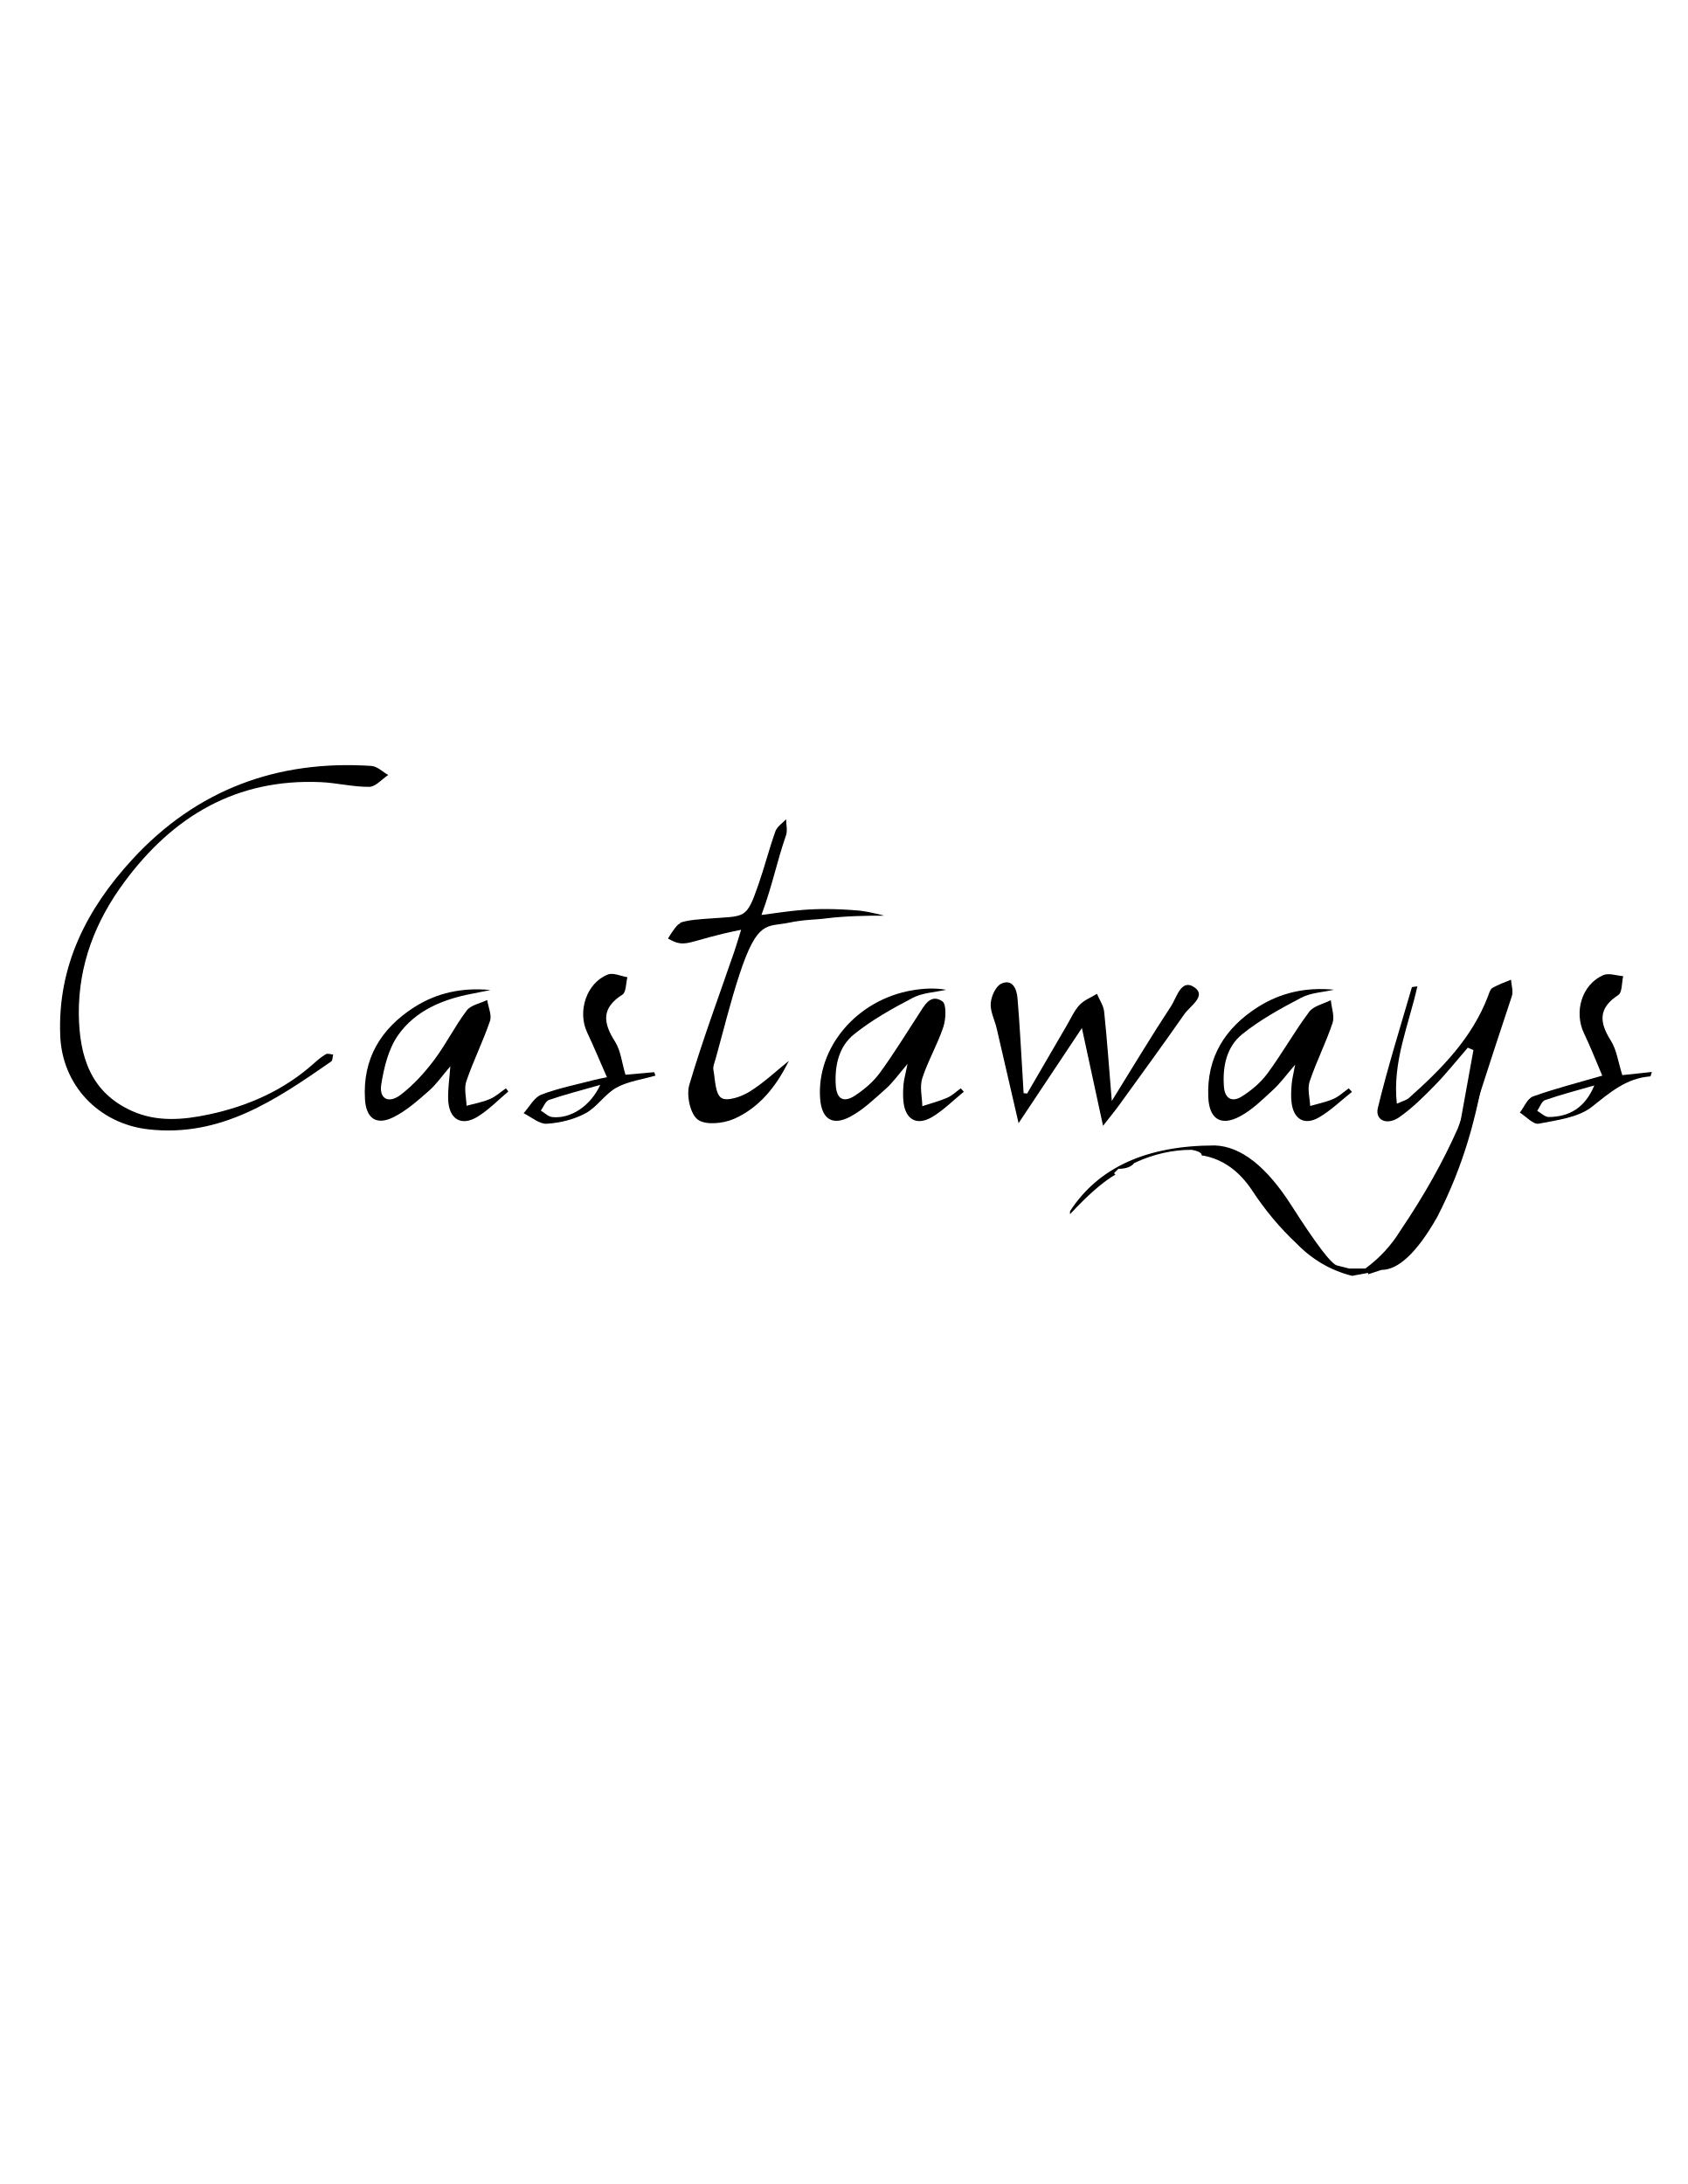
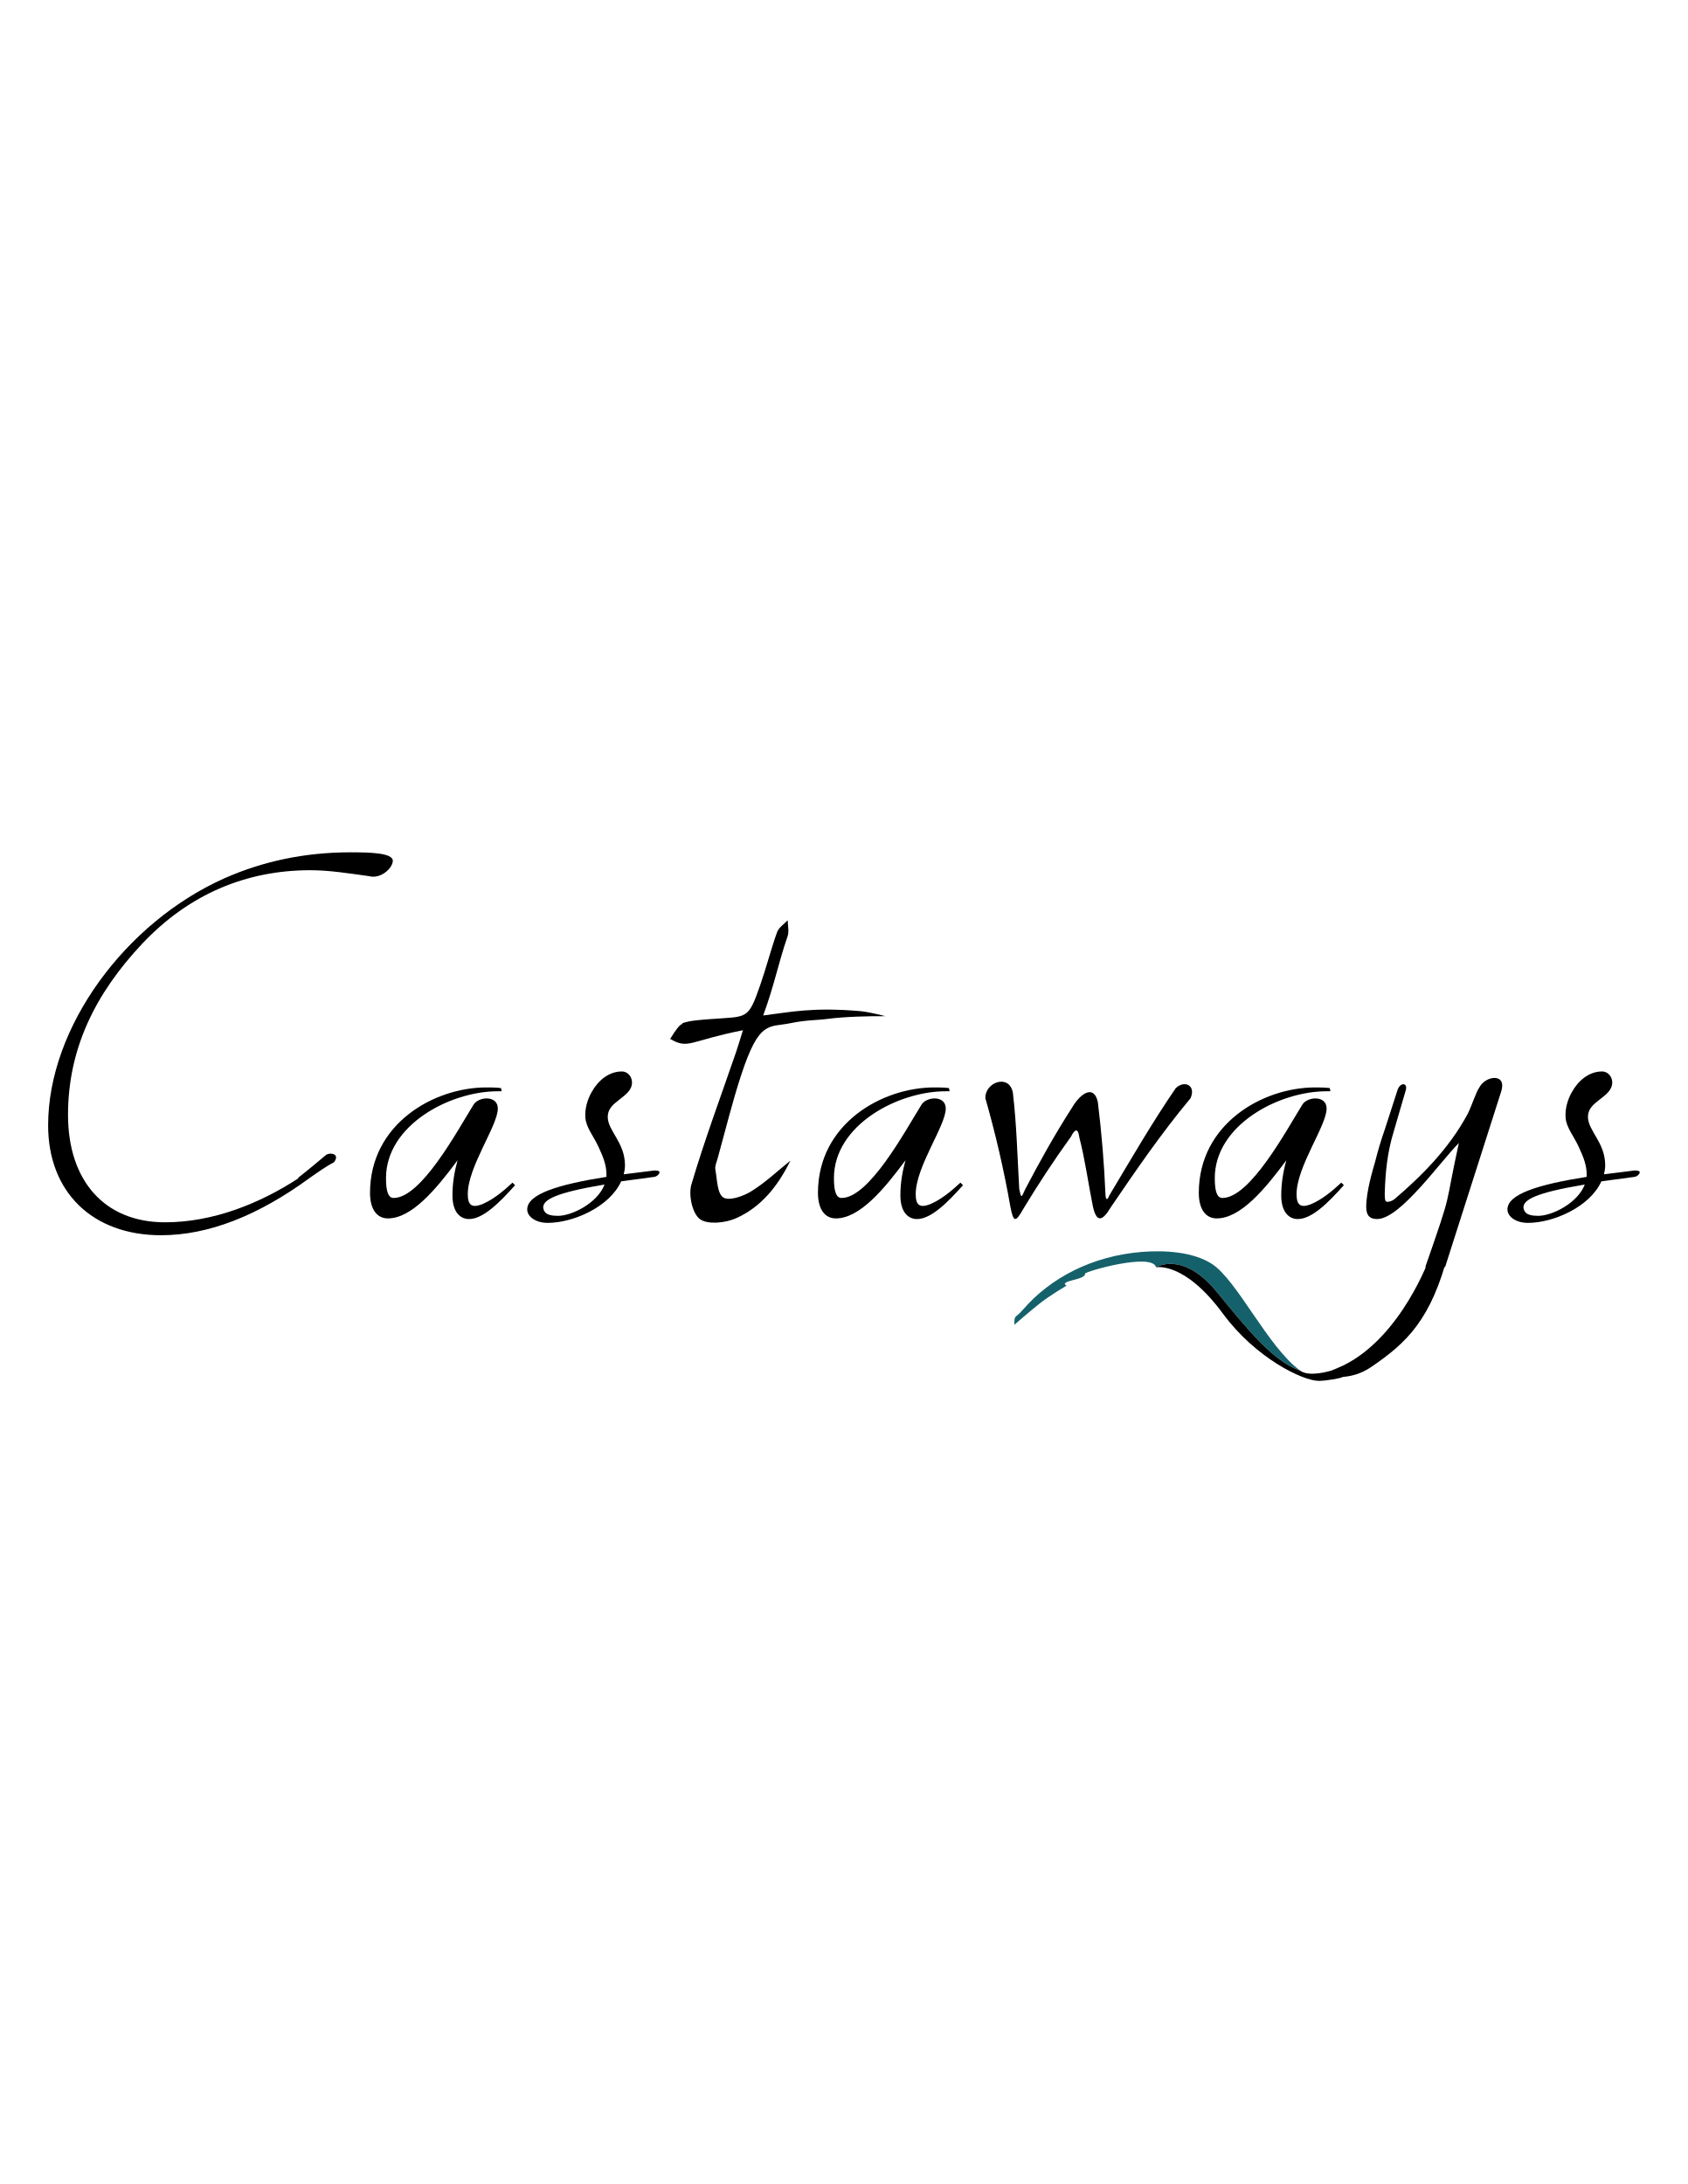
<svg xmlns="http://www.w3.org/2000/svg" version="1.1" id="Layer_1" x="0px" y="0px" width="612px" height="792px" viewBox="0 0 612 792" enable-background="new 0 0 612 792" xml:space="preserve">
  <g>
+     <path d="M121.327,418.729c0.721,0.537,0.721,1.44-0.179,2.703c-2.705,1.442-5.592,3.429-8.657,5.592   c-18.936,13.886-36.97,20.919-54.103,20.919c-24.887,0-40.938-15.69-40.938-39.857c0-35.524,27.953-73.577,64.021-89.627   c13.885-6.132,29.035-9.38,45.626-9.38c6.852,0,15.329,0.18,15.329,3.065c0,2.346-3.427,5.772-7.033,5.772   c-0.362,0-0.902,0-1.445-0.178c-7.933-1.085-14.606-2.166-21.459-2.166c-22.903,0-43.823,8.476-60.956,26.69   S24.664,380.496,24.664,404.3c0,23.806,13.165,38.954,35.167,38.954c17.494,0,34.445-6.852,48.511-16.052h-0.36   c4.146-3.246,7.755-6.312,9.918-8.115C118.802,418.188,120.425,418.188,121.327,418.729z" />
+     <path d="M186.76,429.792c-5.559,6.255-11.583,12.279-16.681,12.279c-3.245,0-6.023-2.55-6.023-8.571   c0-4.404,0.694-8.574,1.852-12.743c-7.877,10.655-16.681,21.082-25.254,21.082c-3.937,0-6.486-3.243-6.486-9.268   c0-25.022,23.168-38.228,42.167-38.228c1.622,0,3.476,0,5.328,0.232l0.232,1.158h-1.391c-17.376,0-40.544,12.278-40.544,31.509   c0,5.099,0.926,7.184,2.78,7.184c9.963,0,22.937-24.097,28.961-33.829c1.854-3.011,8.804-3.476,8.804,1.391   c0,6.257-10.888,21.085-10.888,31.047c0,3.94,1.391,5.099,5.097,3.708c3.938-1.623,7.645-4.634,11.12-7.877L186.76,429.792z" />
+     <path d="M212.25,405.231c-0.232-3.011,0.694-6.486,2.317-9.268c2.317-4.17,6.254-7.413,10.888-7.413   c2.317,0,3.708,2.085,3.708,3.94c0,3.011-2.549,4.631-4.866,6.486c-2.084,1.62-3.937,3.243-3.937,6.024   c0,5.096,6.254,9.266,6.254,17.607c0,1.158-0.229,2.316-0.461,3.243l11.121-1.391c1.391,0,1.852,0.231,1.852,0.696   c0,0.462-0.694,1.391-1.852,1.62l-12.047,1.623c-4.172,9.269-17.377,15.061-26.646,15.061c-4.401,0-7.416-2.316-7.416-4.866   c0-5.561,11.124-9.036,28.73-11.817v-0.926c0-3.243-1.158-6.254-2.778-9.729C215.261,411.95,212.482,408.939,212.25,405.231z    M202.288,440.913c5.096,0,14.363-4.635,16.913-11.354c-18.071,3.012-22.244,5.561-22.244,8.342   C197.189,439.061,197.422,440.913,202.288,440.913z" />
+     <path d="M349.179,429.792c-5.56,6.255-11.581,12.279-16.68,12.279c-3.243,0-6.025-2.55-6.025-8.571   c0-4.404,0.697-8.574,1.855-12.743c-7.877,10.655-16.684,21.082-25.255,21.082c-3.939,0-6.486-3.243-6.486-9.268   c0-25.022,23.167-38.228,42.168-38.228c1.62,0,3.476,0,5.328,0.232l0.231,1.158h-1.391c-17.377,0-40.547,12.278-40.547,31.509   c0,5.099,0.929,7.184,2.781,7.184c9.962,0,22.938-24.097,28.963-33.829c1.852-3.011,8.803-3.476,8.803,1.391   c0,6.257-10.891,21.085-10.891,31.047c0,3.94,1.391,5.099,5.099,3.708c3.939-1.623,7.645-4.634,11.12-7.877L349.179,429.792z" />
+     <path d="M367.254,396.196c1.391,11.816,1.623,22.938,2.316,34.987c0.697,3.243,0.697,3.475,2.088,0.229   c5.328-10.194,10.888-20.155,17.146-29.886c3.011-5.099,7.877-8.342,9.265-1.855c1.391,11.354,2.317,22.477,2.781,33.829   c0.232,2.317,0.927,1.158,1.392,0c7.877-13.208,15.521-26.413,24.096-38.924c3.243-3.015,7.413-0.927,5.328,3.704   c-10.427,12.512-19.694,25.952-28.963,39.621c-2.778,4.635-5.096,6.022-6.486-0.696c-1.623-8.109-2.781-16.681-4.866-24.79   c-0.462-3.476-1.62-3.011-3.011-0.232c-6.024,8.342-11.817,17.146-17.146,25.951c-3.011,5.328-3.707,5.328-4.866-0.696   c-2.316-13.205-5.328-26.181-9.035-39.157C357.06,392.491,365.866,389.245,367.254,396.196z" />
+     <path d="M487.273,429.792c-5.561,6.255-11.586,12.279-16.685,12.279c-3.243,0-6.021-2.55-6.021-8.571   c0-4.404,0.694-8.574,1.853-12.743c-7.877,10.655-16.681,21.082-25.255,21.082c-3.937,0-6.486-3.243-6.486-9.268   c0-25.022,23.17-38.228,42.168-38.228c1.62,0,3.476,0,5.327,0.232l0.232,1.158h-1.391c-17.377,0-40.544,12.278-40.544,31.509   c0,5.099,0.926,7.184,2.778,7.184c9.965,0,22.938-24.097,28.963-33.829c1.852-3.011,8.803-3.476,8.803,1.391   c0,6.257-10.888,21.085-10.888,31.047c0,3.94,1.391,5.099,5.096,3.708c3.939-1.623,7.647-4.634,11.123-7.877L487.273,429.792z" />
+     <path d="M567.674,405.231c-0.232-3.011,0.694-6.486,2.317-9.268c2.316-4.17,6.254-7.413,10.888-7.413   c2.317,0,3.708,2.085,3.708,3.94c0,3.011-2.55,4.631-4.866,6.486c-2.085,1.62-3.938,3.243-3.938,6.024   c0,5.096,6.254,9.266,6.254,17.607c0,1.158-0.231,2.316-0.461,3.243l11.12-1.391c1.391,0,1.853,0.231,1.853,0.696   c0,0.462-0.694,1.391-1.853,1.62l-12.05,1.623c-4.169,9.269-17.374,15.061-26.643,15.061c-4.401,0-7.415-2.316-7.415-4.866   c0-5.561,11.12-9.036,28.73-11.817v-0.926c0-3.243-1.159-6.254-2.782-9.729C570.685,411.95,567.903,408.939,567.674,405.231z    M557.709,440.913c5.099,0,14.367-4.635,16.916-11.354c-18.074,3.012-22.244,5.561-22.244,8.342   C552.613,439.061,552.846,440.913,557.709,440.913z" />
+     <path fill-rule="evenodd" clip-rule="evenodd" d="M286.602,420.88c-4.468,9.116-10.602,16.924-19.842,20.954   c-3.841,1.677-10.233,2.337-13.021,0.229c-2.733-2.064-4.151-8.767-3.044-12.519c4.797-16.228,10.737-32.12,16.24-48.141   c0.767-2.237,1.418-4.513,2.447-7.807c-19.688,3.925-19.688,7.015-26.383,3.152c4.377-7.207,4.477-4.711,4.377-5.664   c2.573-1.03,7.21-1.29,10.532-1.54c13.193-0.997,13.313,0.396,17.767-12.391c2.196-6.317,3.837-12.828,6.091-19.12   c0.603-1.683,2.528-2.896,3.85-4.321c0.015,1.949,0.564,4.083-0.037,5.818c-3.415,9.85-4.739,17.519-8.854,28.721   c9.672-1.183,17.782-3.113,35.527-1.545c4.121,0.515,8.755,1.803,8.755,1.803c-5.566-0.039-14.505,0.124-21.013,0.991   c-3.862,0.515-7.569,0.337-13.386,1.545c-7.883,1.635-11.286-1.285-17.887,18.883c-3.258,9.954-5.735,20.164-8.547,30.265   c-0.359,1.291-1.014,2.698-0.788,3.914c0.658,3.573,0.643,8.686,2.878,10.142c2.082,1.356,7.204-0.423,10.119-2.226   C277.476,428.878,281.898,424.653,286.602,420.88z" />
+     <path d="M516.773,459.562c10.427-29.889,6.646-19.808,12.205-45.062c-6.95,6.95-21.314,27.571-29.656,27.571   c-2.549,0-3.939-1.158-3.939-4.401c0-5.561,2.316-13.208,3.246-16.452c0.926-3.704,2.084-7.645,3.476-11.585l4.631-14.363   c0.929-2.778,3.708-2.778,3.014,0l-4.401,15.061c-2.317,7.645-3.015,14.596-3.243,22.241c0,2.087,0,3.246,0.926,3.246   c0.694,0,1.62-0.232,2.546-0.93c9.501-8.109,19.695-18.071,26.646-31.044c1.392-2.781,3.012-7.88,4.17-9.5   c2.317-4.402,10.197-5.328,7.88,1.62l-20.278,63.489" />
    <g>
-       <path d="M537.163,394.049c-2.327,11.064-5.949,27.69-16.074,47.352c-7.26,12.743-13.992,19.117-20.192,19.117l-4.812,1.582v-0.509    l-5.821,1.078c-7.725-1.941-14.432-5.848-20.129-11.713c-5.993-5.611-11.341-11.994-16.045-19.145    c-4.707-7.153-10.646-11.408-17.82-12.756h-0.503c0-0.971-1.246-1.667-3.737-2.089c-6.964,0-13.86,1.581-20.697,4.747    c-1.142,1.433-3.083,2.151-5.823,2.151l-1.58,1.582l0.505,0.509c-4.471,2.573-9.957,7.361-16.459,14.369v-1.077    c10.294-15.909,27.809-23.863,52.538-23.863c9.452,0.34,18.728,7.625,27.817,21.87c9.097,14.243,14.635,21.469,16.617,21.684    l4.241,1.07h5.887c5.147-3.755,9.388-8.355,12.727-13.798c8.562-12.658,15.506-25.024,20.821-37.094l1.233-3.424" />
-     </g>
-     <g>
-       <path d="M28.573,367.634c0.188,15.221,4.093,28.499,19.419,35.312c8.989,3.993,18.47,3.169,27.708,1.204    c14.185-3.018,27.199-8.74,38.157-18.56c1.348-1.21,2.757-2.407,4.313-3.305c0.636-0.369,1.738,0.066,2.631,0.135    c-0.226,0.858-0.165,2.131-0.717,2.518c-20.006,13.872-40.016,27.613-66.371,24.591c-17.888-2.055-31.152-15.914-31.871-33.905    c-1.016-25.357,9.644-46.087,26.237-64.081c23.276-25.238,52.511-36.043,86.611-33.786c2.091,0.136,4.06,2.145,6.084,3.281    c-2.293,1.514-4.569,4.274-6.879,4.301c-5.884,0.061-11.766-1.458-17.678-1.711c-30.521-1.322-53.507,12.355-71.176,36.301    C34.586,334.088,28.478,349.784,28.573,367.634z" />
-       <path d="M534.256,380.803c-0.683-0.293-1.366-0.585-2.049-0.879c-3.919,4.522-7.644,9.234-11.811,13.519    c-4.06,4.163-8.251,8.344-12.982,11.668c-4.482,3.15-8.896,1.147-7.814-3.324c3.561-14.718,8.112-29.193,12.332-43.747    c0.05-0.177,0.792-0.154,1.998-0.357c-3.088,13.979-9.114,27.24-7.449,42.554c1.896-0.879,3.433-1.218,4.463-2.131    c11.815-10.546,22.862-21.71,28.635-36.954c0.393-1.04,0.763-2.432,1.576-2.9c2.112-1.219,4.47-2.015,6.726-2.98    c0.136,2,0.893,4.211,0.304,5.973c-9.163,27.436-14.083,43.612-23.252,71.043" />
-       <path d="M372.423,396.571c4.796-8.251,9.586-16.505,14.397-24.745c1.475-2.52,2.68-5.305,4.619-7.397    c1.645-1.771,4.178-2.718,6.314-4.027c0.9,2.156,2.374,4.252,2.606,6.482c1.064,10.21,1.786,20.458,2.769,32.362    c7.727-12.447,14.37-23.562,21.486-34.36c2.051-3.108,3.658-10.225,8.524-6.812c4.438,3.109-1.649,6.745-3.71,9.706    c-7.831,11.24-15.928,22.294-23.946,33.401c-1.292,1.778-2.702,3.471-5.528,7.078c-2.711-12.528-5.023-23.217-7.668-35.452    c-7.987,11.998-15.11,22.701-22.955,34.488c-2.837-12.298-5.367-23.342-7.946-34.375c-0.717-3.05-2.365-6.117-2.157-9.075    c0.184-2.549,1.829-6.24,3.849-7.142c4.025-1.802,5.569,1.898,5.853,5.173c0.792,9.187,1.24,18.403,1.82,27.605    c0.146,2.313,0.269,4.626,0.399,6.94C371.576,396.47,371.999,396.522,372.423,396.571z" />
-       <path d="M286.032,384.704c-4.491,9.163-10.656,17.013-19.944,21.064c-3.861,1.685-10.287,2.348-13.09,0.229    c-2.748-2.076-4.174-8.813-3.06-12.585c4.822-16.312,10.793-32.287,16.327-48.394c0.773-2.249,1.426-4.535,2.459-7.846    c-19.792,3.946-19.792,7.052-26.521,3.17c4.401-7.244,4.499-4.736,4.397-5.696c2.587-1.033,7.248-1.294,10.589-1.546    c13.26-1.003,13.38,0.397,17.857-12.454c2.208-6.352,3.86-12.896,6.124-19.221c0.608-1.691,2.544-2.911,3.87-4.344    c0.016,1.958,0.566,4.105-0.037,5.847c-3.433,9.902-4.766,17.611-8.9,28.871c9.721-1.188,17.873-3.13,35.711-1.554    c4.142,0.519,8.8,1.812,8.8,1.812c-5.595-0.039-14.58,0.126-21.12,0.998c-3.881,0.517-7.608,0.339-13.457,1.551    c-7.925,1.645-11.346-1.291-17.981,18.982c-3.276,10.007-5.766,20.27-8.589,30.424c-0.36,1.298-1.018,2.711-0.793,3.935    c0.661,3.593,0.646,8.731,2.893,10.195c2.093,1.362,7.243-0.425,10.173-2.236C276.858,392.743,281.304,388.496,286.032,384.704z" />
-       <path d="M184.334,395.802c-3.67,3.071-7.054,6.603-11.076,9.104c-5.983,3.715-10.504,0.996-10.756-6.226    c-0.13-3.742,0.469-7.512,0.794-12.017c-2.817,3.284-4.992,6.469-7.797,8.934c-4,3.511-8.115,7.183-12.809,9.526    c-6.203,3.102-9.936,0.462-10.352-6.486c-0.878-14.677,5.685-25.539,17.746-33.312c8.355-5.386,17.71-7.281,27.764-6.303    c-2.188,0.438-4.371,0.896-6.561,1.311c-10.689,2.015-20.651,6.1-26.953,15.08c-3.494,4.985-5.121,11.716-6.094,17.892    c-0.825,5.23,2.706,7.044,7.115,3.656c4.545-3.493,8.559-7.915,12.026-12.521c4.314-5.721,7.525-12.272,11.843-17.988    c1.507-1.994,4.893-2.573,7.421-3.8c0.396,2.558,1.755,5.438,1.018,7.61c-2.514,7.401-6.059,14.454-8.579,21.854    c-0.898,2.647,0,5.907,0.079,8.886c2.829-0.783,5.768-1.3,8.447-2.437c2.108-0.896,3.896-2.558,5.827-3.881    C183.737,395.061,184.035,395.433,184.334,395.802z" />
-       <path d="M349.477,395.901c-3.761,3.062-7.236,6.588-11.341,9.081c-5.774,3.506-10.025,0.951-10.586-5.844    c-0.162-2.012-0.116-4.063,0.076-6.076c0.168-1.755,0.678-3.478,1.454-7.27c-3.373,3.937-5.298,6.743-7.774,8.94    c-4.153,3.687-8.27,7.715-13.103,10.265c-6.475,3.416-10.289,0.685-10.826-6.572c-1.37-18.594,13.393-35.972,33.519-39.321    c3.954-0.659,7.977-0.909,12.181-0.169c-4.042,0.911-8.501,1.039-12.052,2.892c-7.436,3.879-14.902,8.041-21.395,13.276    c-5.435,4.378-7.021,11.248-6.591,18.387c0.323,5.394,3.101,6.389,7.056,3.763c3.312-2.194,6.539-4.929,8.865-8.108    c5.037-6.871,9.49-14.173,14.148-21.324c2.087-3.209,4.272-7.604,8.575-4.716c1.565,1.053,1.317,6.403,0.369,9.292    c-2.094,6.354-5.579,12.255-7.644,18.618c-0.991,3.048-0.051,6.727,0.016,10.121c3.014-0.991,6.113-1.787,9.015-3.045    c1.802-0.779,3.298-2.253,4.928-3.416C348.732,395.084,349.105,395.491,349.477,395.901z" />
-       <path d="M490.222,395.947c-3.942,3.115-7.604,6.713-11.897,9.227c-5.266,3.089-9.252,0.76-10.002-5.256    c-0.276-2.215-0.161-4.509,0.024-6.747c0.152-1.907,0.658-3.788,1.269-7.079c-3.254,3.759-5.354,6.686-7.95,9.075    c-3.775,3.466-7.536,7.235-11.977,9.627c-7.046,3.797-11.243,0.991-11.576-6.936c-0.608-14.439,6.045-25.019,17.863-32.585    c8.354-5.348,17.69-7.362,27.736-6.361c-3.98,0.908-8.357,1.059-11.857,2.885c-7.434,3.881-14.927,7.997-21.423,13.226    c-5.658,4.554-7.188,11.665-6.645,19.031c0.344,4.65,3.174,5.611,6.383,3.625c3.555-2.197,6.972-5.111,9.436-8.456    c5.321-7.224,9.729-15.12,15.097-22.302c1.615-2.155,5.176-2.852,7.841-4.218c0.269,2.782,1.437,5.862,0.628,8.282    c-2.41,7.197-5.896,14.036-8.312,21.234c-0.883,2.632,0.077,5.882,0.199,8.847c2.825-0.825,5.762-1.397,8.442-2.566    c2.013-0.876,3.701-2.52,5.537-3.82C489.427,395.102,489.825,395.523,490.222,395.947z" />
-       <path d="M237.655,390.065c-4.739,1.38-9.878,2.028-14.105,4.344c-4.18,2.291-7.023,7.032-11.212,9.293    c-4.196,2.266-9.285,3.509-14.072,3.809c-2.713,0.17-5.601-2.451-8.409-3.813c2.107-2.313,3.793-5.72,6.405-6.728    c6.231-2.402,12.896-3.679,19.388-5.388c1.052-0.28,2.128-0.456,4.421-0.934c-2.528-5.747-4.726-11.062-7.179-16.256    c-3.61-7.641-0.215-17.989,7.536-21.001c1.936-0.751,4.684,0.597,7.06,0.98c-0.561,2.17-0.42,5.45-1.8,6.319    c-7.681,4.848-7.053,10.197-2.691,17.02c2.074,3.24,2.456,7.561,3.793,12.032c3.067-0.273,6.746-0.605,10.426-0.935    C237.366,389.228,237.513,389.646,237.655,390.065z M217.645,393.423c-6.728,1.924-12.737,3.457-18.586,5.455    c-1.276,0.439-1.989,2.532-2.961,3.862c1.369,0.814,2.678,2.187,4.121,2.345C206.862,405.815,214.062,401.178,217.645,393.423z" />
-       <path d="M588.238,389.879c3.391-0.36,6.927-0.743,10.714-1.147c-0.315,0.904-0.421,1.595-0.579,1.608    c-8.641,0.653-14.527,5.757-21.062,10.963c-4.99,3.977-12.699,4.886-19.39,6.189c-1.943,0.378-4.541-2.589-6.839-4.022    c1.571-2.019,2.753-5.126,4.788-5.86c7.759-2.794,15.798-4.822,25.095-7.536c-2.104-4.919-4.14-10.206-6.588-15.293    c-3.765-7.825-0.843-17.747,6.965-21.164c1.971-0.864,4.783,0.196,7.211,0.372c-0.547,2.349-0.317,5.894-1.772,6.841    c-7.273,4.737-6.938,9.822-2.724,16.501C586.229,380.772,586.764,385.249,588.238,389.879z M578.084,393.625    c-5.956,1.722-11.972,3.275-17.823,5.301c-1.26,0.433-1.932,2.559-2.876,3.908c1.396,0.784,2.808,2.251,4.193,2.238    C569.043,405.011,574.77,401.678,578.084,393.625z" />
+       <g id="XMLID_1_">
+         <g>
+           <path fill="#15616B" d="M370.978,474.869c9.901-11.462,24.992-19.433,43.143-20.885c8.171-0.648,18.489-0.046,25.286,4.341      c9.206,5.932,20.204,30.044,32.052,38.74c-9.824-3.336-19.34-15.23-30.198-28.499c-12.419-15.184-22.073-8.99-22.073-8.99      c-1.329-5.483-25.858,1.529-25.766,2.317c0.294,2.332-9.793,2.456-6.734,4.341c0,0-5.885,3.49-9.346,6.179      c-3.475,2.703-9.53,8.001-9.53,8.001C367.779,476.614,368.012,478.298,370.978,474.869z" />
+           <path d="M441.26,468.566c10.858,13.269,20.374,25.163,30.198,28.499c3.259,2.395,10.581,0.139,11.168,0      c-0.031,0.016-0.047,0.031-0.047,0.031c0.355-0.14,3.105-1.251,4.479-1.916c21.209-10.411,31.403-39.296,31.403-39.296      l6.812-1.9c-6.271,24.715-15.432,33.071-27.897,41.613c-5.823,3.985-10.411,3.491-10.797,3.847      c-0.386,0.34-5.638,1.298-8.341,1.312c-5.793,0.031-22.923-8.217-34.848-24.421c-13.979-18.999-24.205-16.76-24.205-16.76      S428.841,453.383,441.26,468.566z" />
+         </g>
+         <g>
+ 			</g>
+       </g>
    </g>
  </g>
</svg>
